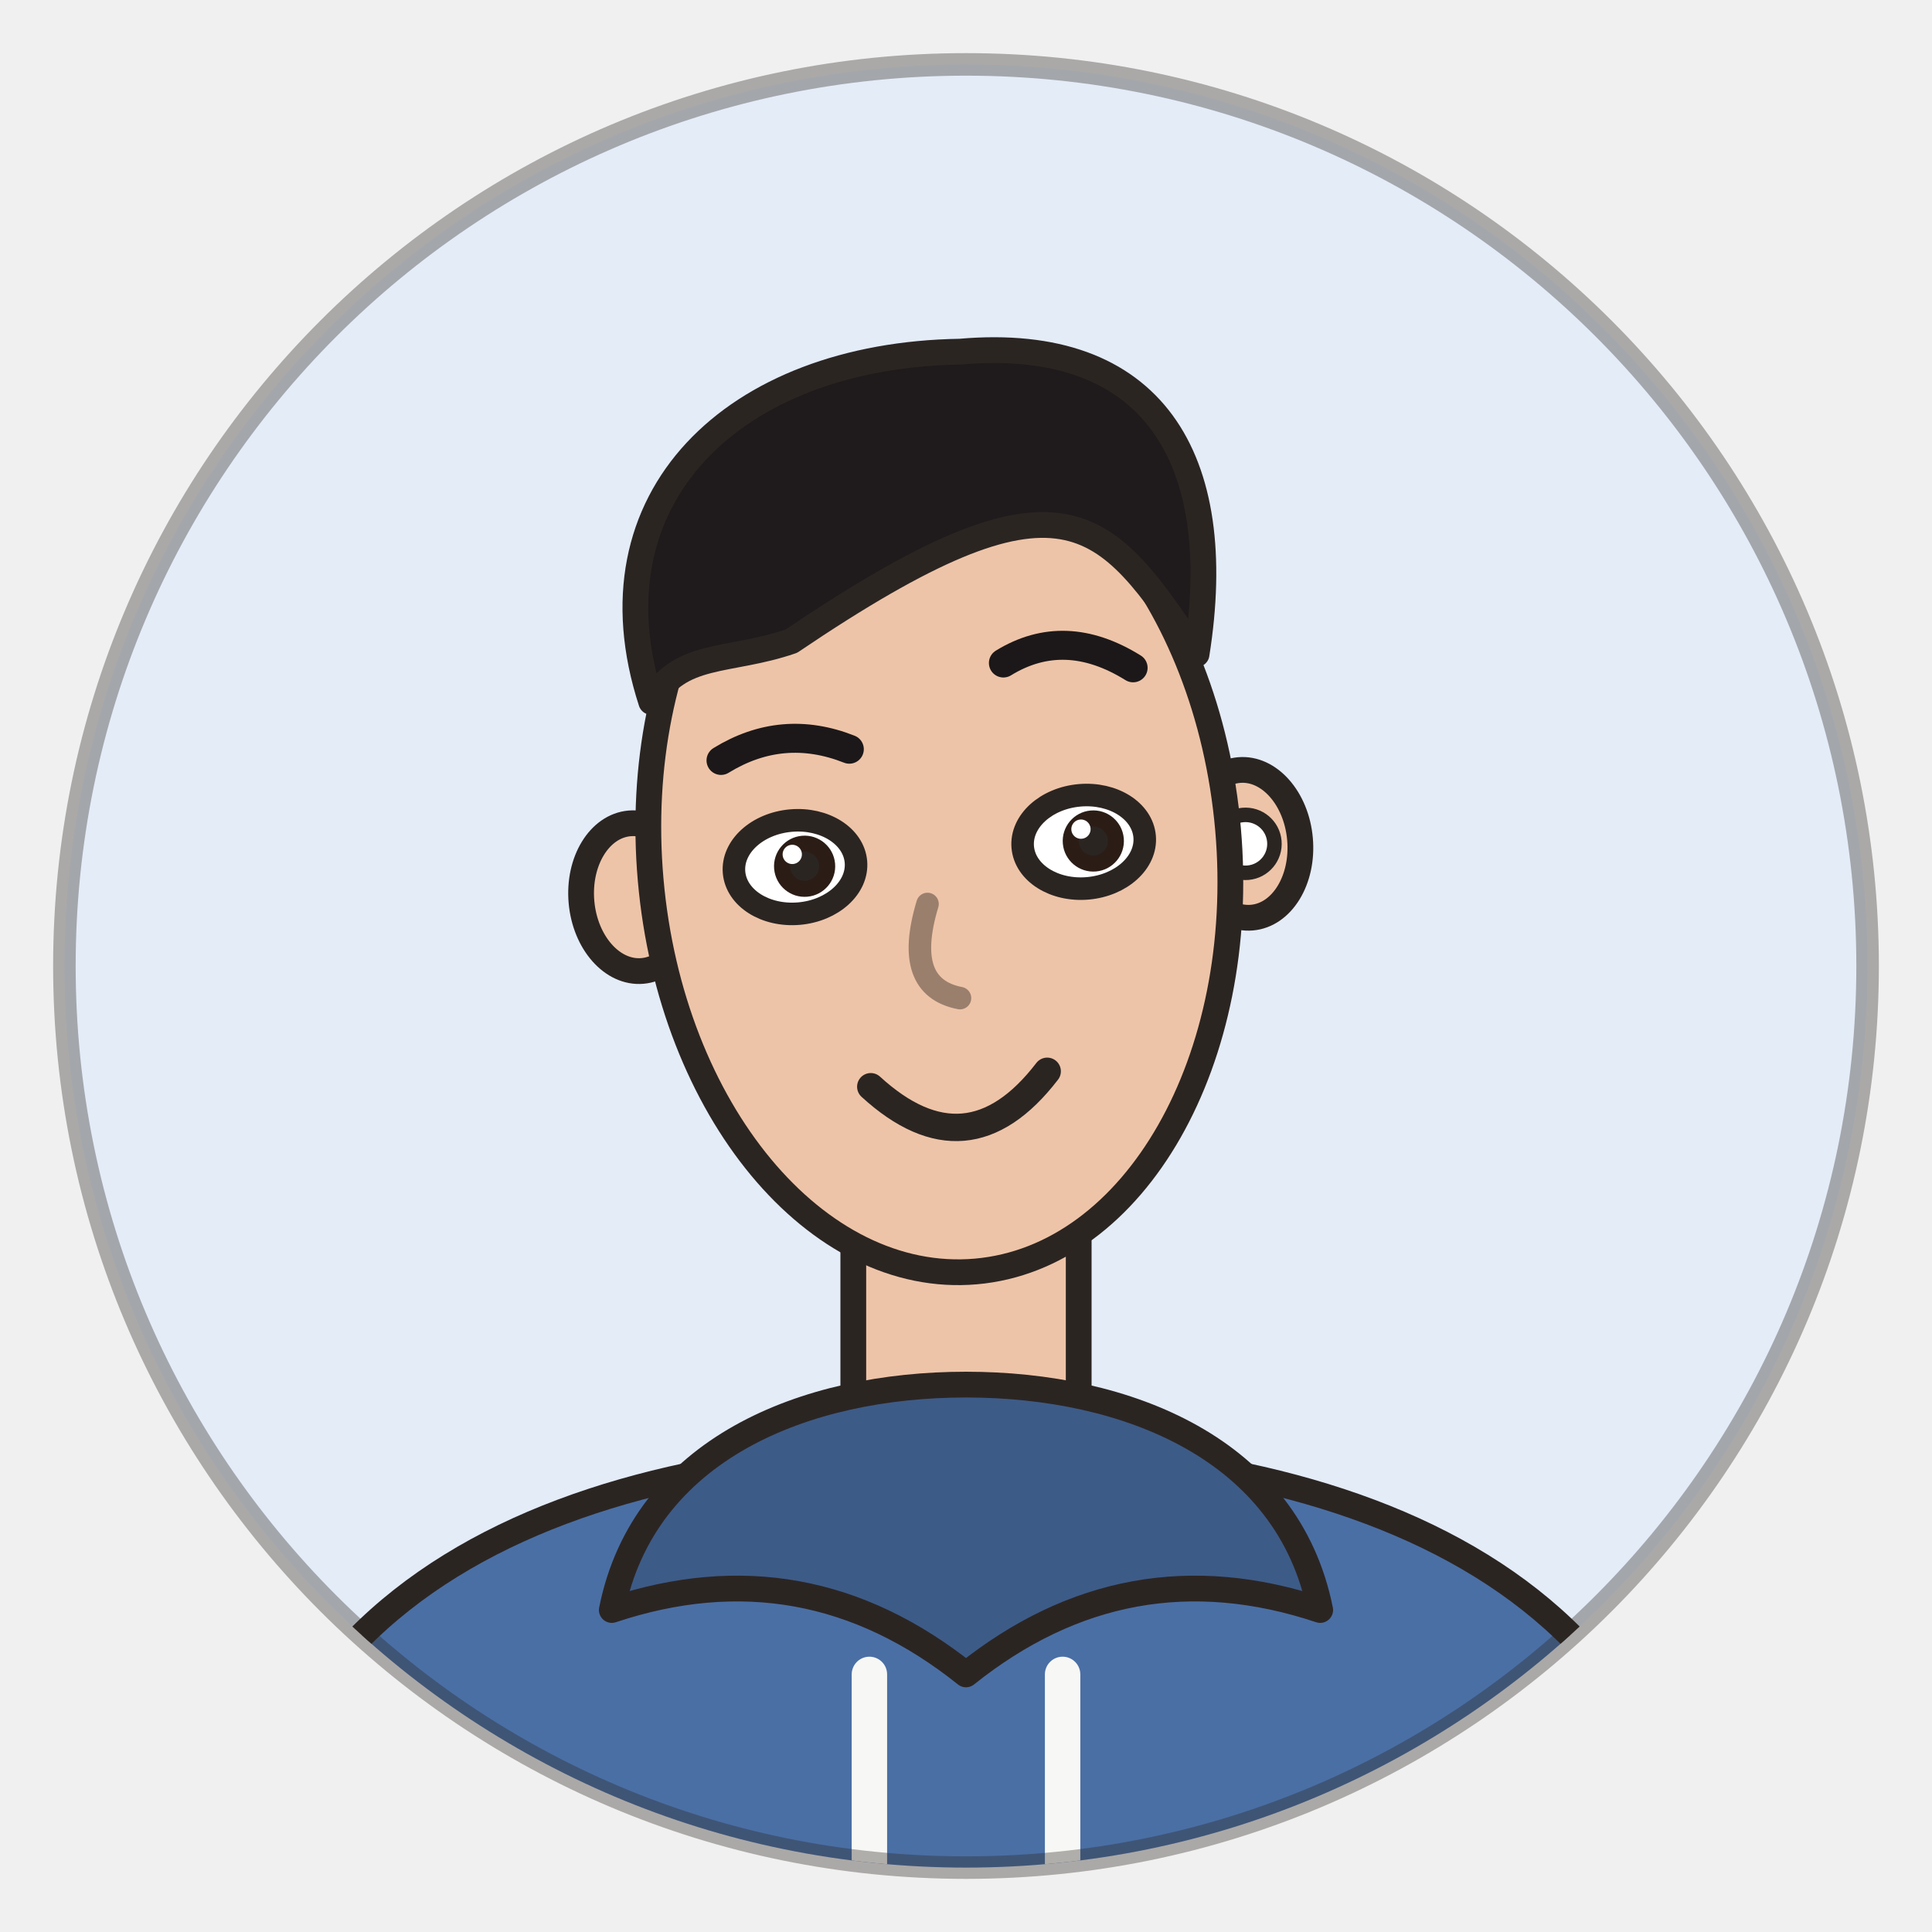
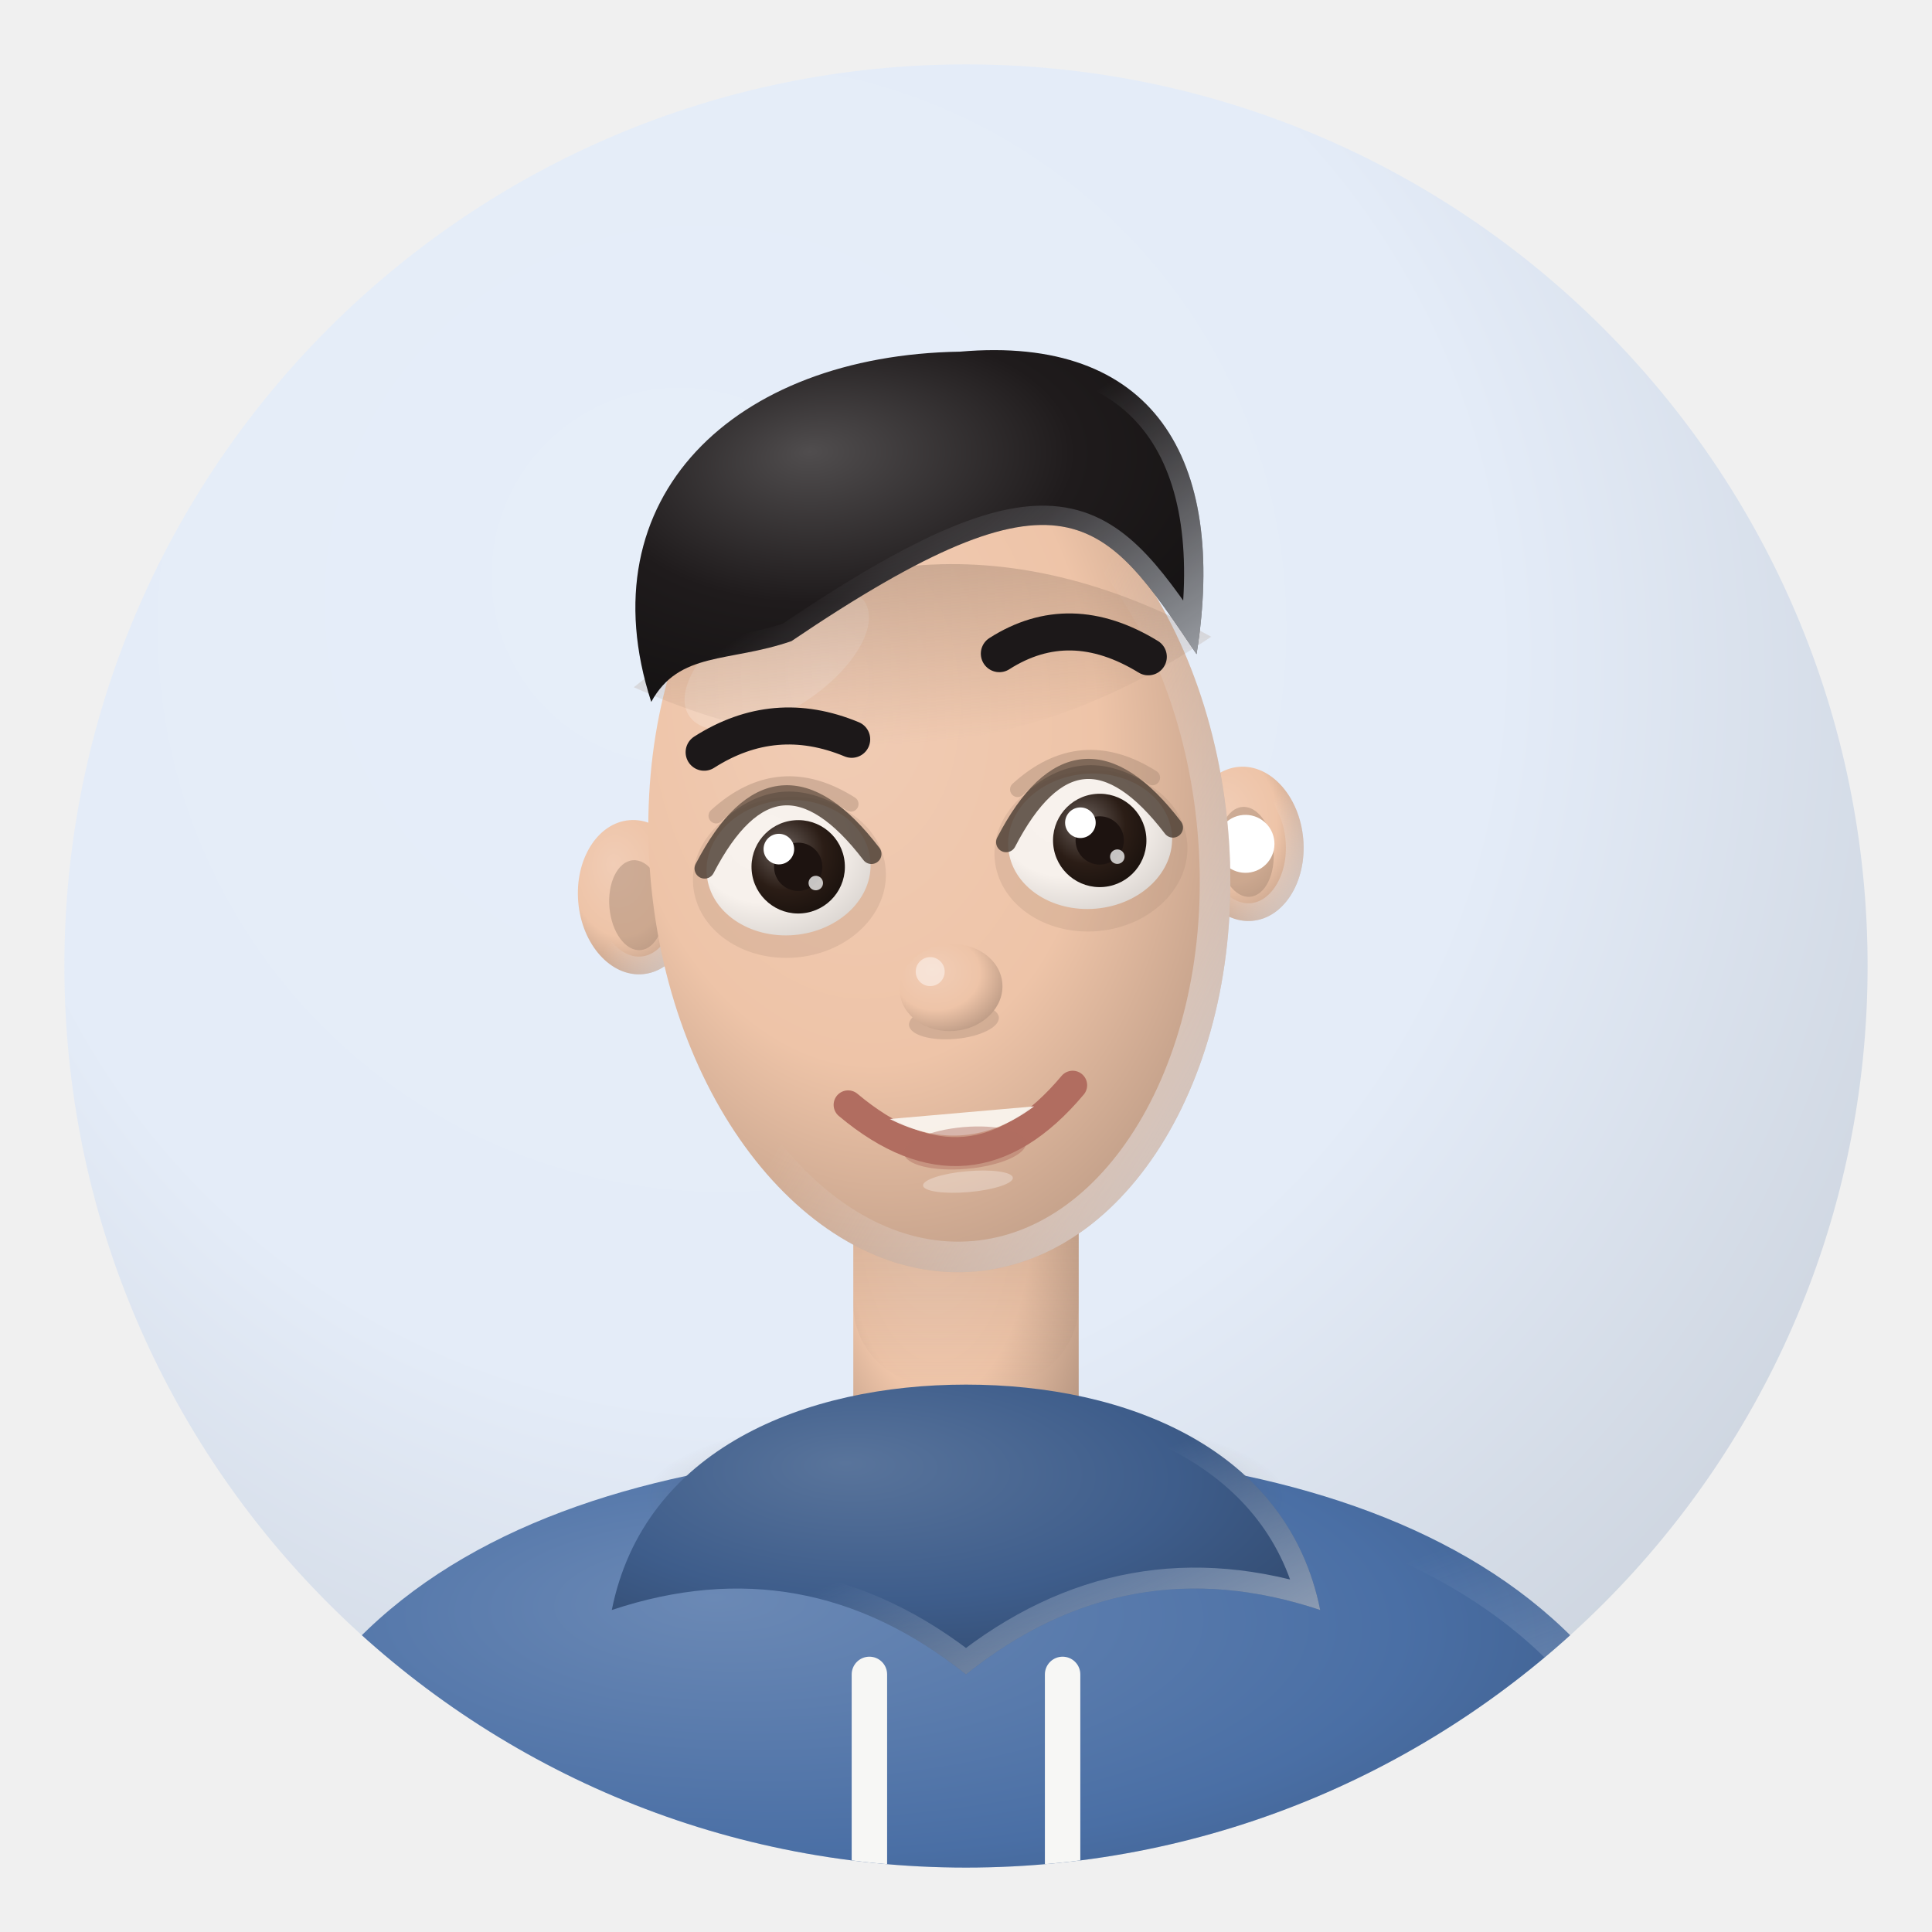
<svg xmlns="http://www.w3.org/2000/svg" viewBox="0 0 120 120" width="240" height="240" role="img" aria-label="Min-jun, asking a follow-up question">
  <defs>
-     <clipPath id="clip-ko-classmate-minjun">
-       <circle cx="60" cy="60" r="56" />
+     <linearGradient id="ko-classmate-minjun-rim" x1="0" y1="0" x2="1" y2="1">
+       <stop offset="50%" stop-color="#EEF5FF" stop-opacity="0" />
+       <stop offset="100%" stop-color="#EEF5FF" stop-opacity="0.62" />
+     </linearGradient>
+     <radialGradient id="ko-classmate-minjun-shadow" cx="0.5" cy="0.5" r="0.5">
+       <stop offset="0%" stop-color="#3A2418" stop-opacity="0.38" />
+       <stop offset="60%" stop-color="#3A2418" stop-opacity="0.17" />
+       <stop offset="100%" stop-color="#3A2418" stop-opacity="0" />
+     </radialGradient>
+     <radialGradient id="ko-classmate-minjun-skin" cx="0.42" cy="0.38" r="0.8" fx="0.33" fy="0.27">
+       <stop offset="0%" stop-color="#F1CDB6" />
+       <stop offset="52%" stop-color="#EEC4A8" />
+       <stop offset="100%" stop-color="#A78976" />
+     </radialGradient>
+     <radialGradient id="ko-classmate-minjun-hair" cx="0.42" cy="0.38" r="0.8" fx="0.33" fy="0.27">
+       <stop offset="0%" stop-color="#504D4E" />
+       <stop offset="52%" stop-color="#1F1B1C" />
+       <stop offset="100%" stop-color="#131111" />
+     </radialGradient>
+     <radialGradient id="ko-classmate-minjun-cloth" cx="0.42" cy="0.38" r="0.8" fx="0.33" fy="0.27">
+       <stop offset="0%" stop-color="#6B89B5" />
+       <stop offset="52%" stop-color="#4A6FA5" />
+       <stop offset="100%" stop-color="#324B70" />
+     </radialGradient>
+     <radialGradient id="ko-classmate-minjun-accent" cx="0.42" cy="0.38" r="0.8" fx="0.33" fy="0.27">
+       <stop offset="0%" stop-color="#F8F8F7" />
+       <stop offset="52%" stop-color="#F7F7F5" />
+       <stop offset="100%" stop-color="#ADADAC" />
+     </radialGradient>
+     <radialGradient id="ko-classmate-minjun-disc" cx="0.42" cy="0.38" r="0.8" fx="0.33" fy="0.27">
+       <stop offset="0%" stop-color="#E6EEF9" />
+       <stop offset="52%" stop-color="#E4ECF8" />
+       <stop offset="100%" stop-color="#C4CBD5" />
+     </radialGradient>
+     <radialGradient id="ko-classmate-minjun-cloth2" cx="0.42" cy="0.38" r="0.8" fx="0.33" fy="0.27">
+       <stop offset="0%" stop-color="#59749B" />
+       <stop offset="52%" stop-color="#3E5D8B" />
+       <stop offset="100%" stop-color="#2D4364" />
+     </radialGradient>
+     <linearGradient id="ko-classmate-minjun-neckshade" x1="0" y1="0" x2="0" y2="1">
+       <stop offset="0%" stop-color="#A28572" stop-opacity="0.55" />
+       <stop offset="100%" stop-color="#A28572" stop-opacity="0" />
+     </linearGradient>
+     <clipPath id="ko-classmate-minjun-c1">
+       <path d="M14,124 C14,98 36,90 60,90 C84,90 106,98 106,124Z" />
+     </clipPath>
+     <clipPath id="ko-classmate-minjun-c2">
+       <path d="M38,100 C40,90 50,86 60,86 C70,86 80,90 82,100 Q70,96 60,104 Q50,96 38,100Z" />
+     </clipPath>
+     <clipPath id="ko-classmate-minjun-c3">
+       <path d="M43,42 C40,29 50,21 64,22 C76,22 80,30 77,42 C72,33 70,29 52,39 C48,40 45,39 43,42Z" />
+     </clipPath>
+     <radialGradient id="ko-classmate-minjun-gold" cx="0.42" cy="0.38" r="0.8" fx="0.33" fy="0.27">
+       <stop offset="0%" stop-color="#EBC27B" />
+       <stop offset="52%" stop-color="#E6B35A" />
+       <stop offset="100%" stop-color="#A17D3F" />
+     </radialGradient>
+     <clipPath id="ko-classmate-minjun-c4">
+       <path d="M37.4,54 a3.6,4.8 0 1 0 7.2,0 a3.6,4.8 0 1 0 -7.2,0Z" />
+     </clipPath>
+     <clipPath id="ko-classmate-minjun-c5">
+       <path d="M75.4,54 a3.6,4.8 0 1 0 7.2,0 a3.6,4.8 0 1 0 -7.2,0Z" />
+     </clipPath>
+     <clipPath id="ko-classmate-minjun-c6">
+       <path d="M42,53 a18,26 0 1 0 36,0 a18,26 0 1 0 -36,0Z" />
+     </clipPath>
+     <linearGradient id="ko-classmate-minjun-hairshadow" x1="0" y1="0" x2="0" y2="1">
+       <stop offset="0%" stop-color="#A28572" stop-opacity="0.45" />
+       <stop offset="100%" stop-color="#A28572" stop-opacity="0" />
+     </linearGradient>
+     <radialGradient id="ko-classmate-minjun-eyewhite" cx="0.42" cy="0.38" r="0.8" fx="0.33" fy="0.27">
+       <stop offset="0%" stop-color="#F8F2ED" />
+       <stop offset="52%" stop-color="#F7F1EC" />
+       <stop offset="100%" stop-color="#CFCAC6" />
+     </radialGradient>
+     <radialGradient id="ko-classmate-minjun-iris" cx="0.42" cy="0.38" r="0.8" fx="0.33" fy="0.27">
+       <stop offset="0%" stop-color="#6B615C" />
+       <stop offset="52%" stop-color="#2B1D16" />
+       <stop offset="100%" stop-color="#130D0A" />
+     </radialGradient>
+     <clipPath id="ko-classmate-minjun-c7">
+       <path d="M4,60 a56,56 0 1 0 112,0 a56,56 0 1 0 -112,0Z" />
    </clipPath>
  </defs>
-   <circle cx="60" cy="60" r="56" fill="#E4ECF8" />
-   <g clip-path="url(#clip-ko-classmate-minjun)">
-     <path d="M58,66H62A5,5 0 0 1 67,71V89A5,5 0 0 1 62,94H58A5,5 0 0 1 53,89V71A5,5 0 0 1 58,66Z" fill="#EEC4A8" stroke="#2B2522" stroke-width="1.6" />
-     <path d="M55,76 Q60,82 65,76" fill="#C3A18A" stroke="none" />
-     <path d="M14,124 C14,98 36,90 60,90 C84,90 106,98 106,124Z" fill="#4A6FA5" stroke="#2B2522" stroke-width="1.6" stroke-linejoin="round" />
-     <path d="M38,100 C40,90 50,86 60,86 C70,86 80,90 82,100 Q70,96 60,104 Q50,96 38,100Z" fill="#3D5B87" stroke="#2B2522" stroke-width="1.6" stroke-linejoin="round" />
+   <path d="M4,60 a56,56 0 1 0 112,0 a56,56 0 1 0 -112,0Z" fill="url(#ko-classmate-minjun-disc)" />
+   <g clip-path="url(#ko-classmate-minjun-c7)">
+     <path d="M58,66H62A5,5 0 0 1 67,71V89A5,5 0 0 1 62,94H58A5,5 0 0 1 53,89V71A5,5 0 0 1 58,66Z" fill="url(#ko-classmate-minjun-skin)" />
+     <path d="M58,66H62A5,5 0 0 1 67,71V81A5,5 0 0 1 62,86H58A5,5 0 0 1 53,81V71A5,5 0 0 1 58,66Z" fill="url(#ko-classmate-minjun-neckshade)" />
+     <path d="M14,124 C14,98 36,90 60,90 C84,90 106,98 106,124Z" fill="url(#ko-classmate-minjun-cloth)" />
+     <path d="M14,124 C14,98 36,90 60,90 C84,90 106,98 106,124Z" fill="none" stroke="url(#ko-classmate-minjun-rim)" stroke-width="4.2" clip-path="url(#ko-classmate-minjun-c1)" />
+     <ellipse cx="60" cy="93" rx="20" ry="5.5" fill="url(#ko-classmate-minjun-shadow)" />
+     <path d="M38,100 C40,90 50,86 60,86 C70,86 80,90 82,100 Q70,96 60,104 Q50,96 38,100Z" fill="url(#ko-classmate-minjun-cloth2)" />
+     <path d="M38,100 C40,90 50,86 60,86 C70,86 80,90 82,100 Q70,96 60,104 Q50,96 38,100Z" fill="none" stroke="url(#ko-classmate-minjun-rim)" stroke-width="2.6" clip-path="url(#ko-classmate-minjun-c2)" />
    <path d="M54,104 V116 M66,104 V116" fill="none" stroke="#F7F7F5" stroke-width="2.2" stroke-linecap="round" stroke-linejoin="round" />
-     <g transform="translate(60,72) rotate(-5) translate(-60,-72)">
-       <ellipse cx="41" cy="54" rx="3.4" ry="4.6" fill="#EEC4A8" stroke="#2B2522" stroke-width="1.6" />
-       <ellipse cx="79" cy="54" rx="3.4" ry="4.6" fill="#EEC4A8" stroke="#2B2522" stroke-width="1.6" />
-       <circle cx="79" cy="54" r="1.8" fill="#FFFFFF" stroke="#2B2522" stroke-width="0.9" />
-       <path d="M42,53 a18,26 0 1 0 36,0 a18,26 0 1 0 -36,0Z" fill="#EEC4A8" stroke="#2B2522" stroke-width="1.6" />
-       <ellipse cx="51" cy="53" rx="3.8" ry="2.9" fill="#FFFFFF" stroke="#2B2522" stroke-width="1.4" />
-       <circle cx="51.6" cy="53" r="1.9" fill="#2B1D16" />
-       <circle cx="51.6" cy="53" r="0.9" fill="#2B2522" />
-       <circle cx="50.9" cy="52.2" r="0.6" fill="#FFFFFF" />
-       <ellipse cx="69" cy="53" rx="3.8" ry="2.9" fill="#FFFFFF" stroke="#2B2522" stroke-width="1.4" />
-       <circle cx="69.6" cy="53" r="1.9" fill="#2B1D16" />
-       <circle cx="69.6" cy="53" r="0.9" fill="#2B2522" />
-       <circle cx="68.9" cy="52.2" r="0.6" fill="#FFFFFF" />
-       <path d="M47,46 Q51,44 55,46" fill="none" stroke="#1C1819" stroke-width="1.8" stroke-linecap="round" stroke-linejoin="round" />
-       <path d="M65,41.5 Q69,39.5 73,42.5" fill="none" stroke="#1C1819" stroke-width="1.8" stroke-linecap="round" stroke-linejoin="round" />
-       <path d="M59,56 q-2,5 1.5,6" fill="none" stroke="#9B7F6D" stroke-width="1.4" stroke-linecap="round" stroke-linejoin="round" />
-       <path d="M54.5,67 Q60,73 65.5,67" fill="none" stroke="#2B2522" stroke-width="1.7" stroke-linecap="round" stroke-linejoin="round" />
-       <path d="M43,42 C40,29 50,21 64,22 C76,22 80,30 77,42 C72,33 70,29 52,39 C48,40 45,39 43,42Z" fill="#1F1B1C" stroke="#2B2522" stroke-width="1.6" stroke-linejoin="round" />
+     <g transform="translate(60 72) rotate(-5) scale(1) translate(-60 -72)">
+       <path d="M37.4,54 a3.6,4.8 0 1 0 7.2,0 a3.6,4.8 0 1 0 -7.2,0Z" fill="url(#ko-classmate-minjun-skin)" />
+       <path d="M37.4,54 a3.6,4.8 0 1 0 7.2,0 a3.6,4.8 0 1 0 -7.2,0Z" fill="none" stroke="url(#ko-classmate-minjun-rim)" stroke-width="2.2" clip-path="url(#ko-classmate-minjun-c4)" />
+       <ellipse cx="41" cy="54.5" rx="1.7" ry="2.8" fill="#A28572" fill-opacity="0.45" />
+       <path d="M75.4,54 a3.6,4.8 0 1 0 7.2,0 a3.6,4.8 0 1 0 -7.2,0Z" fill="url(#ko-classmate-minjun-skin)" />
+       <path d="M75.4,54 a3.6,4.8 0 1 0 7.2,0 a3.6,4.8 0 1 0 -7.2,0Z" fill="none" stroke="url(#ko-classmate-minjun-rim)" stroke-width="2.2" clip-path="url(#ko-classmate-minjun-c5)" />
+       <ellipse cx="79" cy="54.5" rx="1.7" ry="2.8" fill="#A28572" fill-opacity="0.45" />
+       <circle cx="79" cy="54" r="1.8" fill="#FFFFFF" />
+       <path d="M42,53 a18,26 0 1 0 36,0 a18,26 0 1 0 -36,0Z" fill="url(#ko-classmate-minjun-skin)" />
+       <path d="M42,53 a18,26 0 1 0 36,0 a18,26 0 1 0 -36,0Z" fill="none" stroke="url(#ko-classmate-minjun-rim)" stroke-width="3.8" clip-path="url(#ko-classmate-minjun-c6)" />
+       <ellipse cx="51" cy="40" rx="6.5" ry="3.2" transform="rotate(-28 51 40)" fill="#FFFFFF" fill-opacity="0.2" />
+       <path d="M42,41 Q60,29 78,41 Q60,51 42,41Z" fill="url(#ko-classmate-minjun-hairshadow)" />
+       <ellipse cx="50.6" cy="53.6" rx="6" ry="5" fill="#A28572" fill-opacity="0.2" />
+       <ellipse cx="50.6" cy="53" rx="5.1" ry="4.2" fill="url(#ko-classmate-minjun-eyewhite)" />
+       <circle cx="51.2" cy="53" r="2.9" fill="url(#ko-classmate-minjun-iris)" />
+       <circle cx="51.2" cy="53" r="1.5" fill="#1D1310" />
+       <circle cx="50.1" cy="51.8" r="0.95" fill="#FFFFFF" />
+       <circle cx="52.2" cy="54.1" r="0.45" fill="#FFFFFF" fill-opacity="0.75" />
+       <path d="M45.4,52.6 Q50.6,44.4 55.8,52.6" fill="none" stroke="#514339" stroke-width="1.25" stroke-linecap="round" stroke-linejoin="round" stroke-opacity="0.85" />
+       <path d="M46.4,49.4 Q50.6,46.2 54.8,49.4" fill="none" stroke="#A28572" stroke-width="0.95" stroke-linecap="round" stroke-linejoin="round" stroke-opacity="0.4" />
+       <ellipse cx="69.4" cy="53.6" rx="6" ry="5" fill="#A28572" fill-opacity="0.2" />
+       <ellipse cx="69.4" cy="53" rx="5.1" ry="4.2" fill="url(#ko-classmate-minjun-eyewhite)" />
+       <circle cx="70" cy="53" r="2.9" fill="url(#ko-classmate-minjun-iris)" />
+       <circle cx="70" cy="53" r="1.5" fill="#1D1310" />
+       <circle cx="68.9" cy="51.8" r="0.95" fill="#FFFFFF" />
+       <circle cx="71" cy="54.1" r="0.45" fill="#FFFFFF" fill-opacity="0.75" />
+       <path d="M64.2,52.6 Q69.4,44.4 74.6,52.6" fill="none" stroke="#514339" stroke-width="1.25" stroke-linecap="round" stroke-linejoin="round" stroke-opacity="0.85" />
+       <path d="M65.2,49.4 Q69.4,46.2 73.6,49.4" fill="none" stroke="#A28572" stroke-width="0.95" stroke-linecap="round" stroke-linejoin="round" stroke-opacity="0.4" />
+       <path d="M46,45.4 Q50.6,43 55.2,45.4" fill="none" stroke="#1C1819" stroke-width="2.3" stroke-linecap="round" stroke-linejoin="round" />
+       <path d="M64.8,40.9 Q69.4,38.5 74,41.9" fill="none" stroke="#1C1819" stroke-width="2.3" stroke-linecap="round" stroke-linejoin="round" />
+       <ellipse cx="60" cy="63.4" rx="2.8" ry="1.1" fill="#A28572" fill-opacity="0.35" />
+       <path d="M56.8,61.3 a3.2,2.7 0 1 0 6.4,0 a3.2,2.7 0 1 0 -6.4,0Z" fill="url(#ko-classmate-minjun-skin)" />
+       <circle cx="58.8" cy="60.2" r="0.9" fill="#FFFFFF" fill-opacity="0.45" />
+       <path d="M53,68 Q60,75 67,68" fill="none" stroke="#B16D60" stroke-width="1.8" stroke-linecap="round" stroke-linejoin="round" />
+       <path d="M55.5,69.1 Q60,71.9 64.5,69.1Z" fill="#FBF7F2" fill-opacity="0.9" />
+       <ellipse cx="60" cy="71.3" rx="3.8" ry="1.3" fill="#B16D60" fill-opacity="0.45" />
+       <ellipse cx="60" cy="73.4" rx="2.8" ry="0.65" fill="#FFFFFF" fill-opacity="0.3" />
+       <path d="M43,42 C40,29 50,21 64,22 C76,22 80,30 77,42 C72,33 70,29 52,39 C48,40 45,39 43,42Z" fill="url(#ko-classmate-minjun-hair)" />
+       <path d="M43,42 C40,29 50,21 64,22 C76,22 80,30 77,42 C72,33 70,29 52,39 C48,40 45,39 43,42Z" fill="none" stroke="url(#ko-classmate-minjun-rim)" stroke-width="2.4" clip-path="url(#ko-classmate-minjun-c3)" />
    </g>
  </g>
-   <circle cx="60" cy="60" r="56" fill="none" stroke="#2B2522" stroke-width="1.4" stroke-opacity="0.35" />
</svg>
